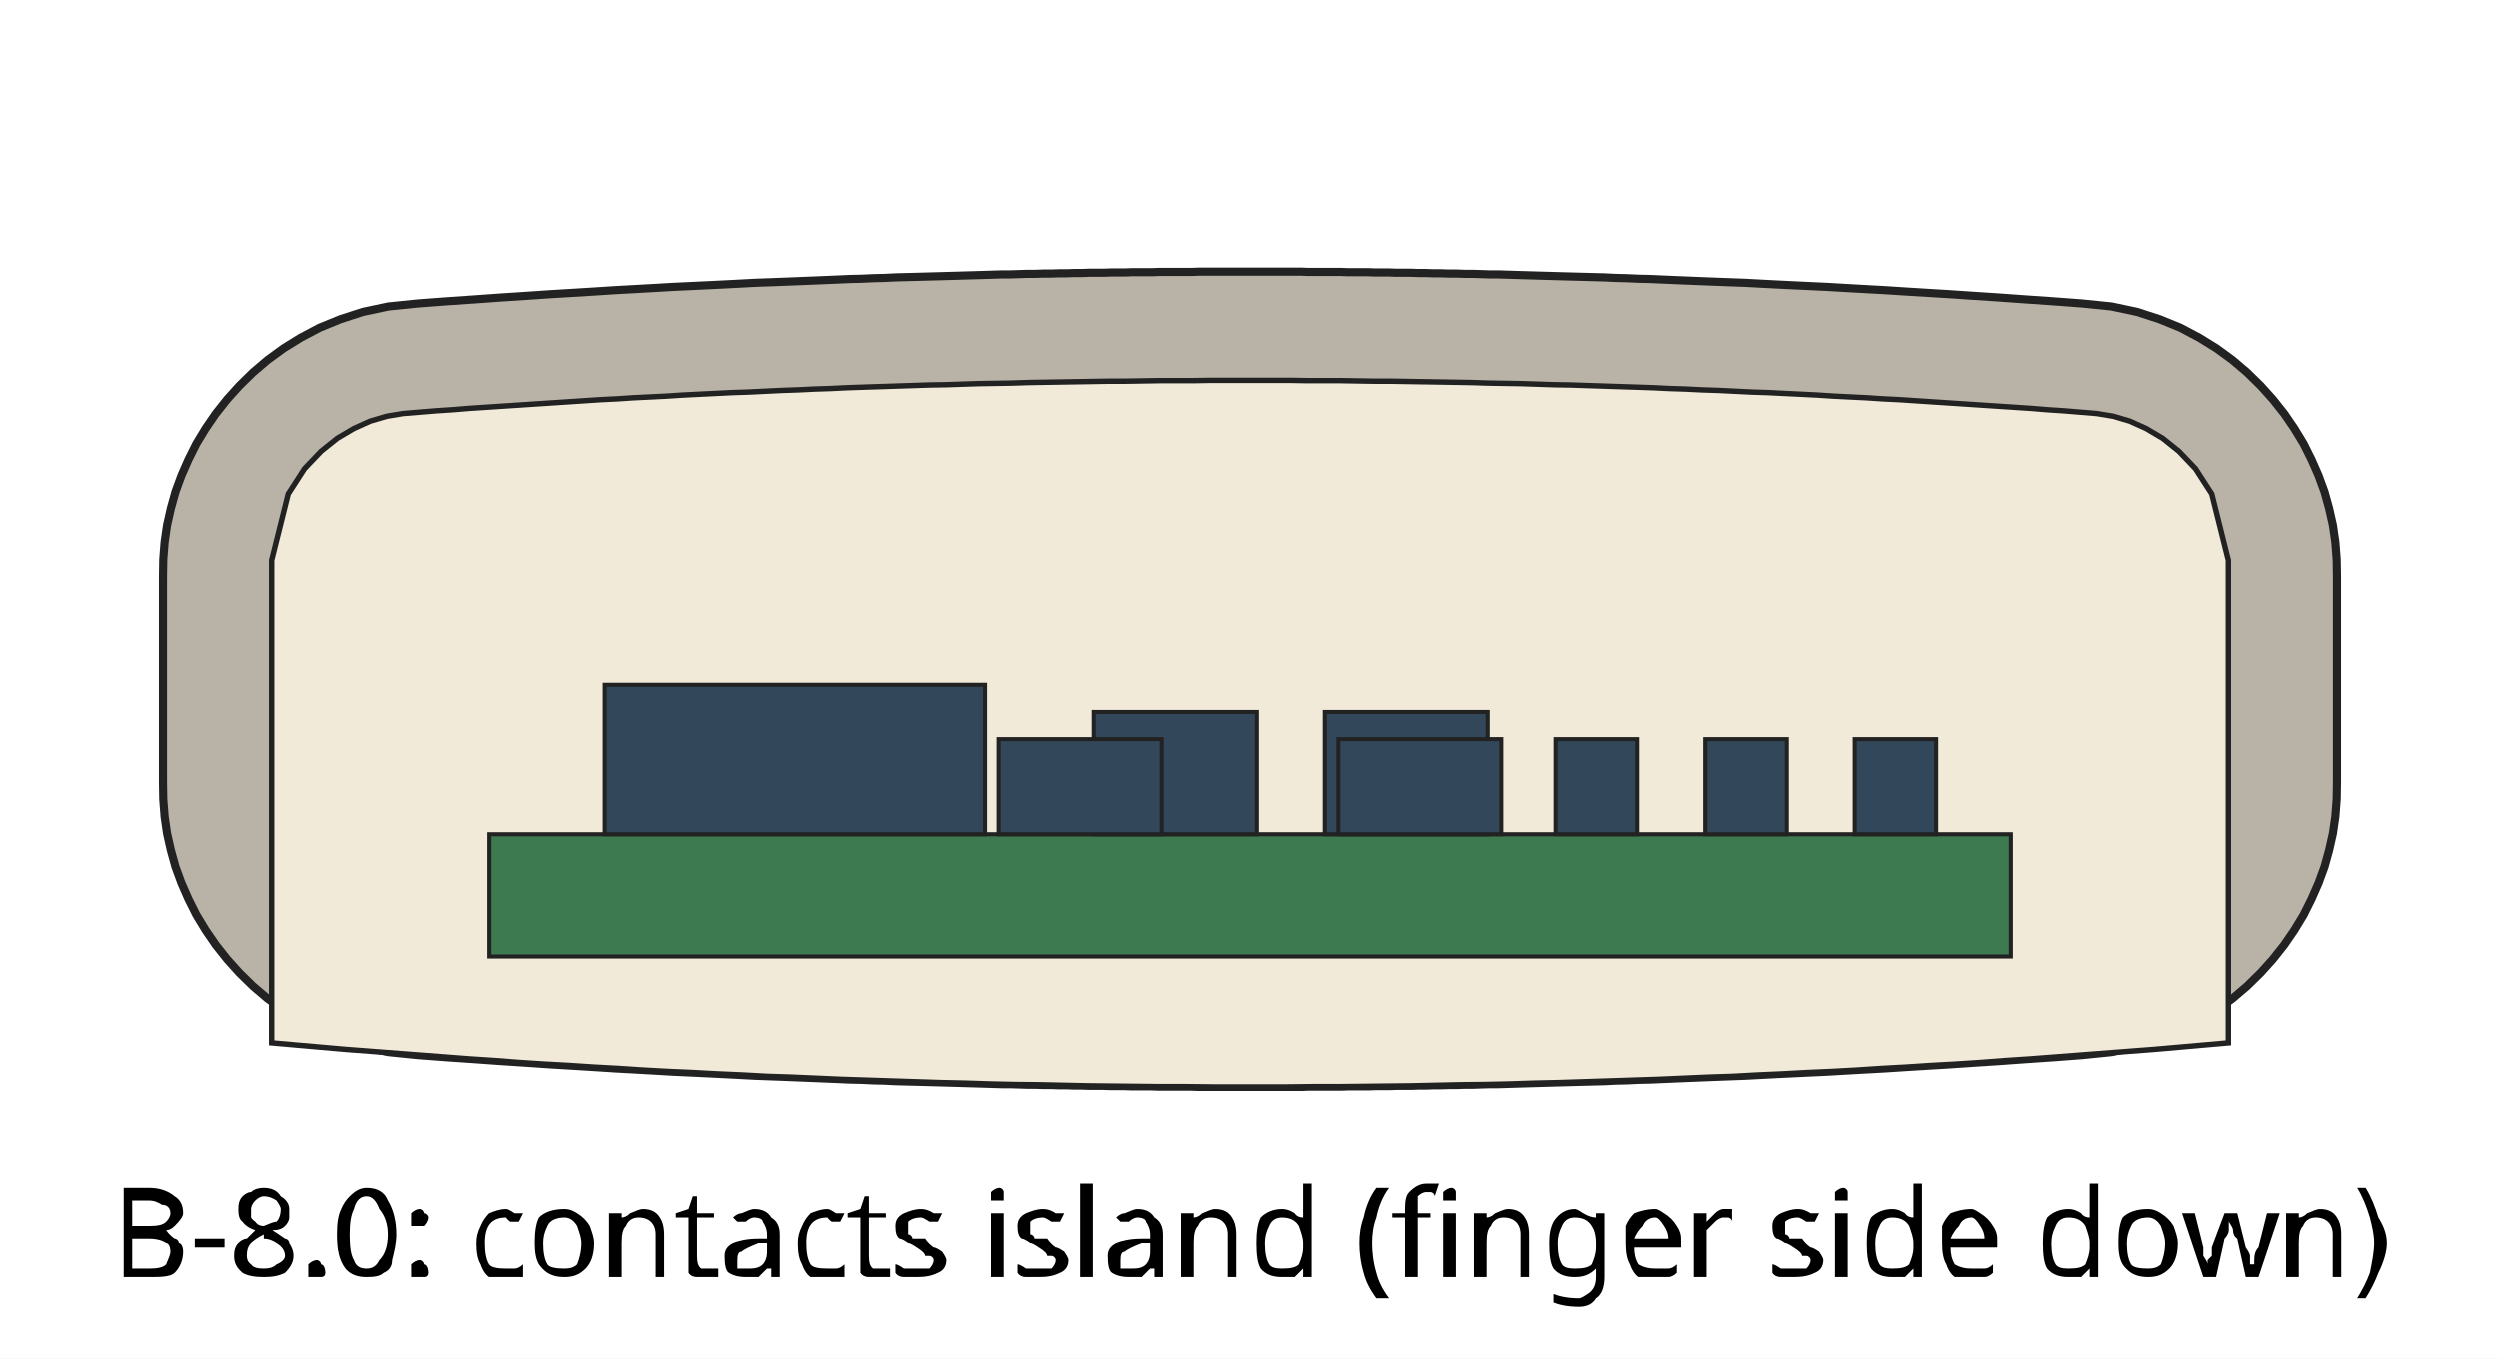
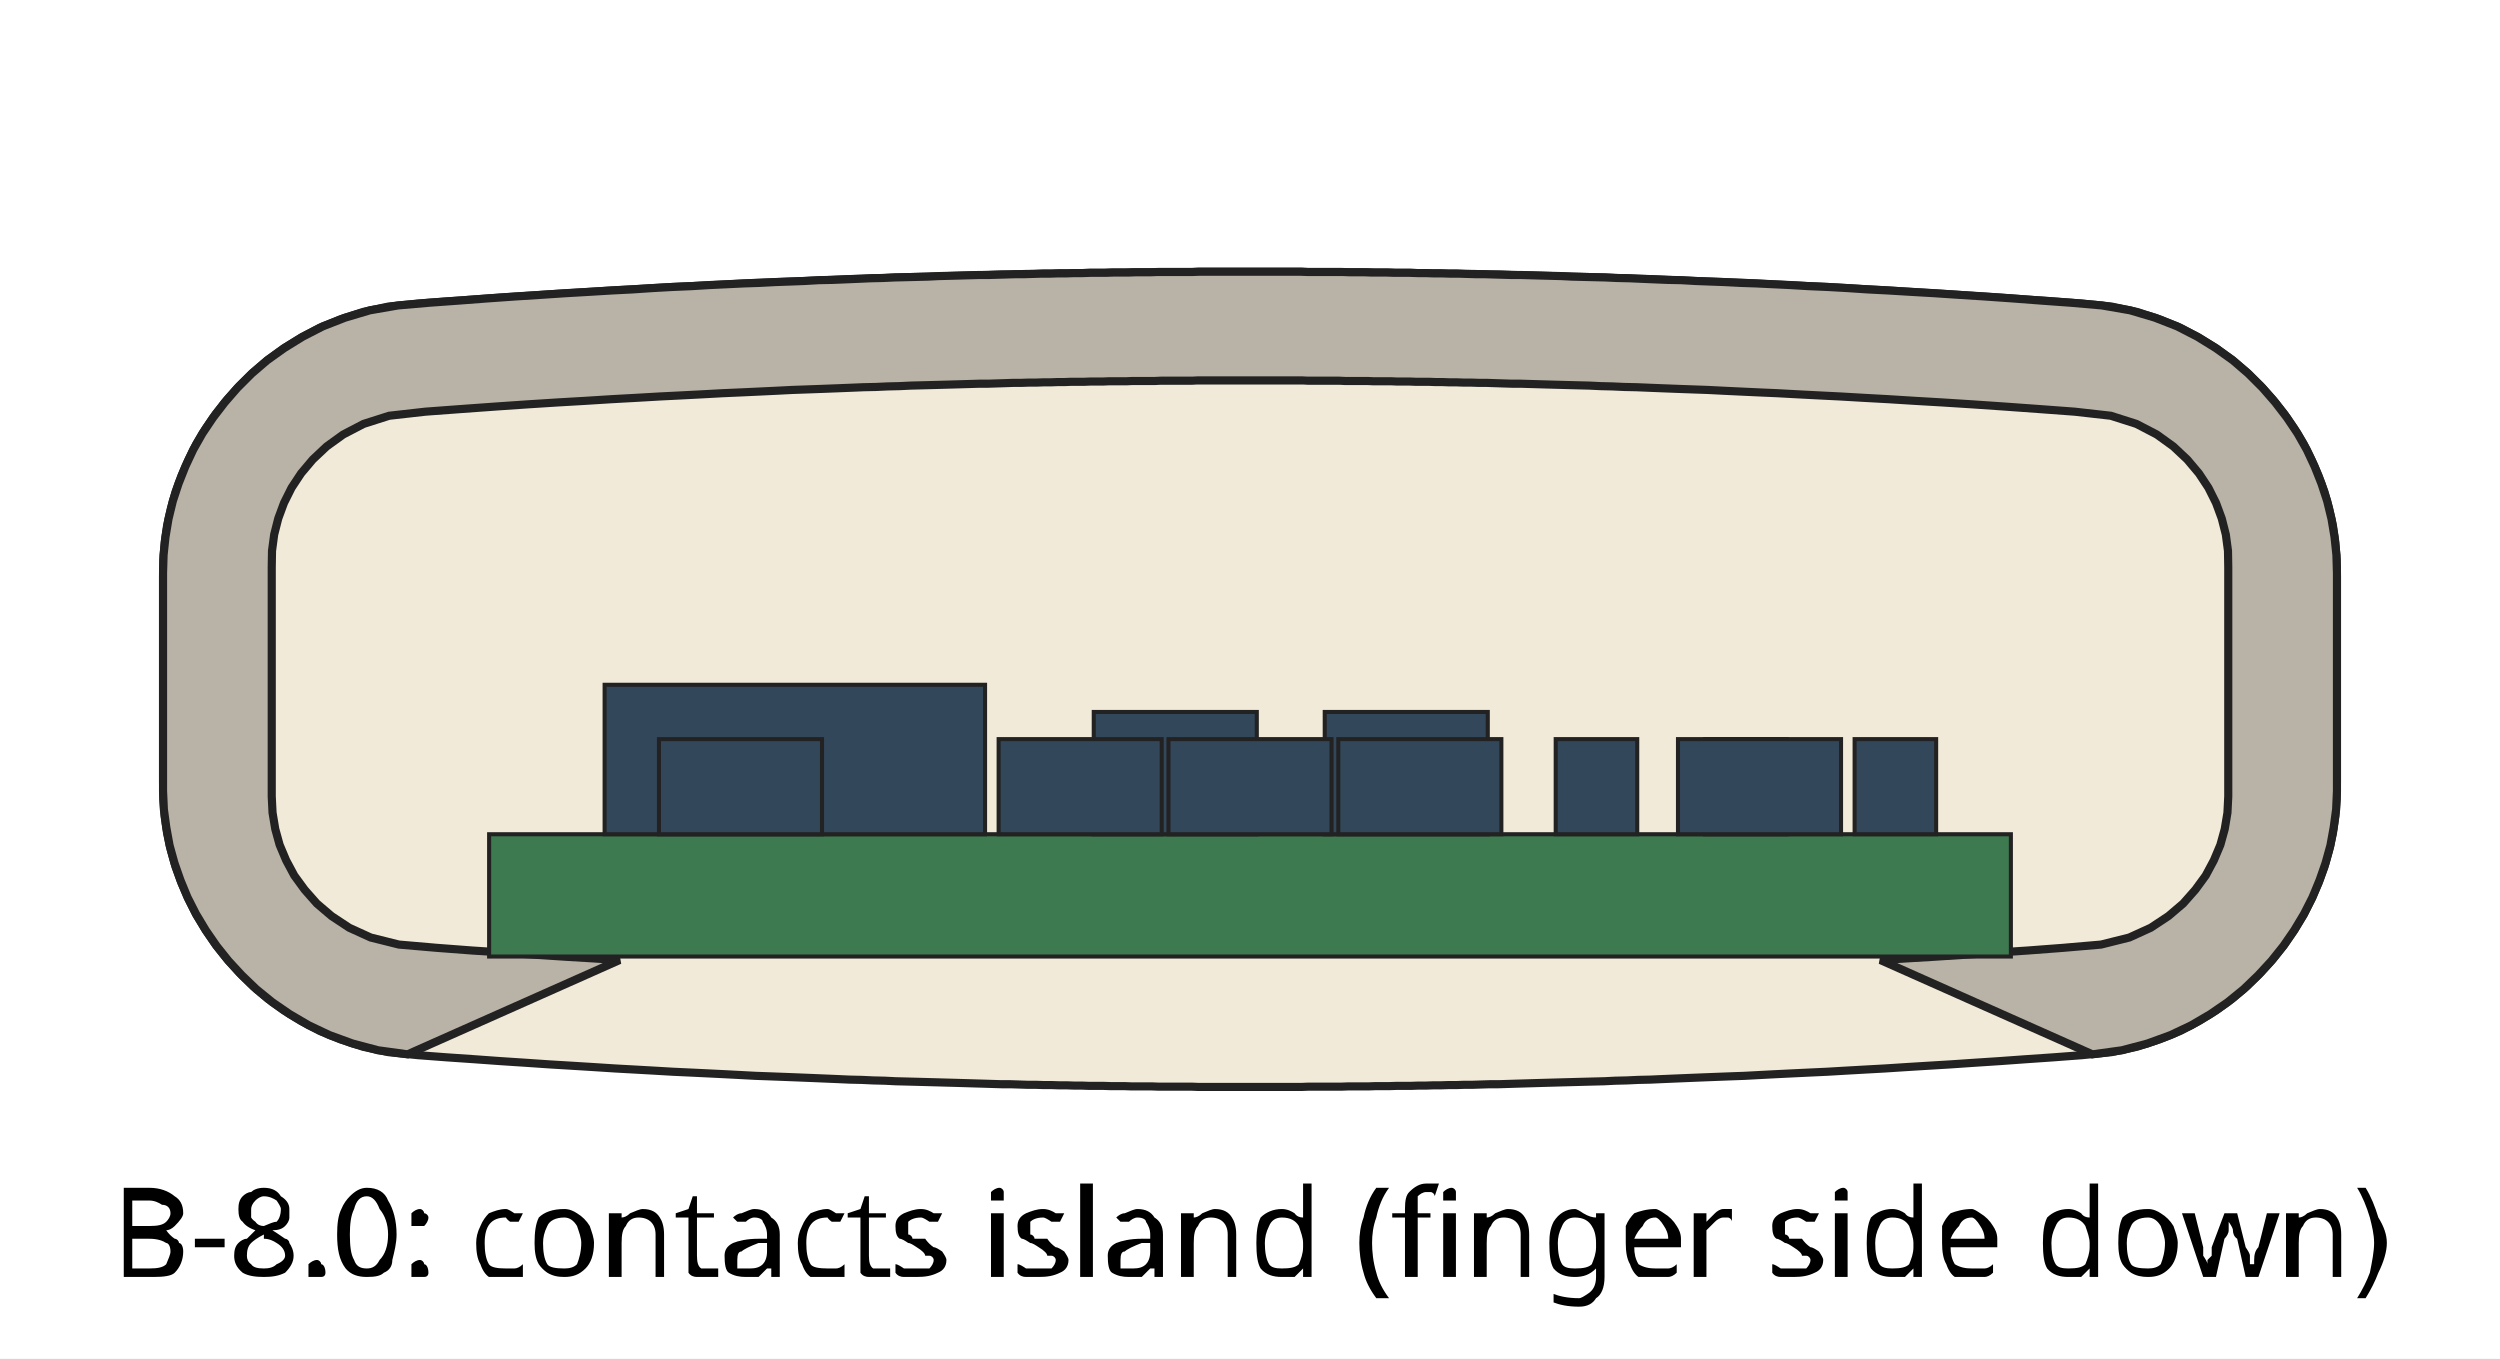
<svg xmlns="http://www.w3.org/2000/svg" viewBox="-4.60 -2.50 9.20 5.00" width="640" font-family="sans-serif">
  <rect x="-4.60" y="-2.50" width="9.20" height="5.00" fill="#fff" />
-   <polygon points="0.000,-1.500 0.024,-1.500 0.047,-1.500 0.071,-1.500 0.094,-1.500 0.118,-1.500 0.142,-1.500 0.166,-1.500 0.189,-1.500 0.213,-1.499 0.237,-1.499 0.262,-1.499 0.286,-1.499 0.310,-1.499 0.335,-1.499 0.360,-1.498 0.385,-1.498 0.410,-1.498 0.435,-1.498 0.461,-1.497 0.486,-1.497 0.512,-1.497 0.539,-1.496 0.565,-1.496 0.592,-1.496 0.619,-1.495 0.647,-1.495 0.675,-1.494 0.703,-1.494 0.732,-1.493 0.761,-1.493 0.790,-1.492 0.820,-1.492 0.850,-1.491 0.881,-1.490 0.913,-1.490 0.945,-1.489 0.977,-1.488 1.011,-1.487 1.045,-1.486 1.079,-1.485 1.115,-1.484 1.151,-1.483 1.188,-1.482 1.225,-1.481 1.264,-1.480 1.304,-1.479 1.344,-1.477 1.386,-1.476 1.429,-1.474 1.473,-1.473 1.518,-1.471 1.565,-1.469 1.613,-1.467 1.662,-1.465 1.713,-1.463 1.766,-1.461 1.821,-1.459 1.877,-1.456 1.935,-1.453 1.996,-1.450 2.059,-1.447 2.124,-1.444 2.192,-1.440 2.263,-1.436 2.336,-1.432 2.413,-1.427 2.494,-1.422 2.577,-1.417 2.665,-1.411 2.757,-1.405 2.854,-1.398 2.956,-1.391 3.062,-1.383 3.170,-1.372 3.264,-1.352 3.347,-1.325 3.423,-1.294 3.493,-1.257 3.556,-1.218 3.615,-1.175 3.669,-1.129 3.719,-1.080 3.764,-1.030 3.806,-0.977 3.843,-0.923 3.877,-0.867 3.906,-0.809 3.932,-0.750 3.954,-0.690 3.971,-0.629 3.985,-0.567 3.994,-0.505 3.999,-0.441 4.000,-0.378 4.000,-0.315 4.000,-0.252 4.000,-0.189 4.000,-0.126 4.000,-0.063 4.000,-0.000 4.000,0.063 4.000,0.126 4.000,0.189 4.000,0.252 4.000,0.315 4.000,0.378 3.999,0.441 3.994,0.505 3.985,0.567 3.971,0.629 3.954,0.690 3.932,0.750 3.906,0.809 3.877,0.867 3.843,0.923 3.806,0.977 3.764,1.030 3.719,1.080 3.669,1.129 3.615,1.175 3.556,1.218 3.493,1.257 3.423,1.294 3.347,1.325 3.264,1.352 3.170,1.372 3.062,1.383 2.956,1.391 2.854,1.398 2.757,1.405 2.665,1.411 2.577,1.417 2.494,1.422 2.413,1.427 2.336,1.432 2.263,1.436 2.192,1.440 2.124,1.444 2.059,1.447 1.996,1.450 1.935,1.453 1.877,1.456 1.821,1.459 1.766,1.461 1.713,1.463 1.662,1.465 1.613,1.467 1.565,1.469 1.518,1.471 1.473,1.473 1.429,1.474 1.386,1.476 1.344,1.477 1.304,1.479 1.264,1.480 1.225,1.481 1.188,1.482 1.151,1.483 1.115,1.484 1.079,1.485 1.045,1.486 1.011,1.487 0.977,1.488 0.945,1.489 0.913,1.490 0.881,1.490 0.850,1.491 0.820,1.492 0.790,1.492 0.761,1.493 0.732,1.493 0.703,1.494 0.675,1.494 0.647,1.495 0.619,1.495 0.592,1.496 0.565,1.496 0.539,1.496 0.512,1.497 0.486,1.497 0.461,1.497 0.435,1.498 0.410,1.498 0.385,1.498 0.360,1.498 0.335,1.499 0.310,1.499 0.286,1.499 0.262,1.499 0.237,1.499 0.213,1.499 0.189,1.500 0.166,1.500 0.142,1.500 0.118,1.500 0.094,1.500 0.071,1.500 0.047,1.500 0.024,1.500 0.000,1.500 -0.024,1.500 -0.047,1.500 -0.071,1.500 -0.094,1.500 -0.118,1.500 -0.142,1.500 -0.166,1.500 -0.189,1.500 -0.213,1.499 -0.237,1.499 -0.262,1.499 -0.286,1.499 -0.310,1.499 -0.335,1.499 -0.360,1.498 -0.385,1.498 -0.410,1.498 -0.435,1.498 -0.461,1.497 -0.486,1.497 -0.512,1.497 -0.539,1.496 -0.565,1.496 -0.592,1.496 -0.619,1.495 -0.647,1.495 -0.675,1.494 -0.703,1.494 -0.732,1.493 -0.761,1.493 -0.790,1.492 -0.820,1.492 -0.850,1.491 -0.881,1.490 -0.913,1.490 -0.945,1.489 -0.977,1.488 -1.011,1.487 -1.045,1.486 -1.079,1.485 -1.115,1.484 -1.151,1.483 -1.188,1.482 -1.225,1.481 -1.264,1.480 -1.304,1.479 -1.344,1.477 -1.386,1.476 -1.429,1.474 -1.473,1.473 -1.518,1.471 -1.565,1.469 -1.613,1.467 -1.662,1.465 -1.713,1.463 -1.766,1.461 -1.821,1.459 -1.877,1.456 -1.935,1.453 -1.996,1.450 -2.059,1.447 -2.124,1.444 -2.192,1.440 -2.263,1.436 -2.336,1.432 -2.413,1.427 -2.494,1.422 -2.577,1.417 -2.665,1.411 -2.757,1.405 -2.854,1.398 -2.956,1.391 -3.062,1.383 -3.170,1.372 -3.264,1.352 -3.347,1.325 -3.423,1.294 -3.493,1.257 -3.556,1.218 -3.615,1.175 -3.669,1.129 -3.719,1.080 -3.764,1.030 -3.806,0.977 -3.843,0.923 -3.877,0.867 -3.906,0.809 -3.932,0.750 -3.954,0.690 -3.971,0.629 -3.985,0.567 -3.994,0.505 -3.999,0.441 -4.000,0.378 -4.000,0.315 -4.000,0.252 -4.000,0.189 -4.000,0.126 -4.000,0.063 -4.000,0.000 -4.000,-0.063 -4.000,-0.126 -4.000,-0.189 -4.000,-0.252 -4.000,-0.315 -4.000,-0.378 -3.999,-0.441 -3.994,-0.505 -3.985,-0.567 -3.971,-0.629 -3.954,-0.690 -3.932,-0.750 -3.906,-0.809 -3.877,-0.867 -3.843,-0.923 -3.806,-0.977 -3.764,-1.030 -3.719,-1.080 -3.669,-1.129 -3.615,-1.175 -3.556,-1.218 -3.493,-1.257 -3.423,-1.294 -3.347,-1.325 -3.264,-1.352 -3.170,-1.372 -3.062,-1.383 -2.956,-1.391 -2.854,-1.398 -2.757,-1.405 -2.665,-1.411 -2.577,-1.417 -2.494,-1.422 -2.413,-1.427 -2.336,-1.432 -2.263,-1.436 -2.192,-1.440 -2.124,-1.444 -2.059,-1.447 -1.996,-1.450 -1.935,-1.453 -1.877,-1.456 -1.821,-1.459 -1.766,-1.461 -1.713,-1.463 -1.662,-1.465 -1.613,-1.467 -1.565,-1.469 -1.518,-1.471 -1.473,-1.473 -1.429,-1.474 -1.386,-1.476 -1.344,-1.477 -1.304,-1.479 -1.264,-1.480 -1.225,-1.481 -1.188,-1.482 -1.151,-1.483 -1.115,-1.484 -1.079,-1.485 -1.045,-1.486 -1.011,-1.487 -0.977,-1.488 -0.945,-1.489 -0.913,-1.490 -0.881,-1.490 -0.850,-1.491 -0.820,-1.492 -0.790,-1.492 -0.761,-1.493 -0.732,-1.493 -0.703,-1.494 -0.675,-1.494 -0.647,-1.495 -0.619,-1.495 -0.592,-1.496 -0.565,-1.496 -0.539,-1.496 -0.512,-1.497 -0.486,-1.497 -0.461,-1.497 -0.435,-1.498 -0.410,-1.498 -0.385,-1.498 -0.360,-1.498 -0.335,-1.499 -0.310,-1.499 -0.286,-1.499 -0.262,-1.499 -0.237,-1.499 -0.213,-1.499 -0.189,-1.500 -0.166,-1.500 -0.142,-1.500 -0.118,-1.500 -0.094,-1.500 -0.071,-1.500 -0.047,-1.500 -0.024,-1.500" fill="#b9b2a6" stroke="#222" stroke-width="0.03" />
-   <polygon points="-3.600,-0.438 -3.539,-0.682 -3.479,-0.775 -3.418,-0.839 -3.358,-0.887 -3.297,-0.923 -3.237,-0.950 -3.176,-0.968 -3.116,-0.978 -3.055,-0.983 -2.995,-0.988 -2.934,-0.992 -2.874,-0.997 -2.813,-1.001 -2.753,-1.005 -2.692,-1.009 -2.632,-1.013 -2.571,-1.017 -2.511,-1.021 -2.450,-1.025 -2.390,-1.029 -2.329,-1.032 -2.269,-1.036 -2.208,-1.039 -2.148,-1.042 -2.087,-1.046 -2.027,-1.049 -1.966,-1.052 -1.906,-1.055 -1.845,-1.057 -1.785,-1.060 -1.724,-1.063 -1.664,-1.065 -1.603,-1.068 -1.543,-1.070 -1.482,-1.073 -1.422,-1.075 -1.361,-1.077 -1.301,-1.079 -1.240,-1.081 -1.180,-1.083 -1.119,-1.084 -1.059,-1.086 -0.998,-1.088 -0.938,-1.089 -0.877,-1.090 -0.817,-1.092 -0.756,-1.093 -0.696,-1.094 -0.635,-1.095 -0.575,-1.096 -0.514,-1.097 -0.454,-1.097 -0.393,-1.098 -0.333,-1.099 -0.272,-1.099 -0.212,-1.099 -0.151,-1.100 -0.091,-1.100 -0.030,-1.100 0.030,-1.100 0.091,-1.100 0.151,-1.100 0.212,-1.099 0.272,-1.099 0.333,-1.099 0.393,-1.098 0.454,-1.097 0.514,-1.097 0.575,-1.096 0.635,-1.095 0.696,-1.094 0.756,-1.093 0.817,-1.092 0.877,-1.090 0.938,-1.089 0.998,-1.088 1.059,-1.086 1.119,-1.084 1.180,-1.083 1.240,-1.081 1.301,-1.079 1.361,-1.077 1.422,-1.075 1.482,-1.073 1.543,-1.070 1.603,-1.068 1.664,-1.065 1.724,-1.063 1.785,-1.060 1.845,-1.057 1.906,-1.055 1.966,-1.052 2.027,-1.049 2.087,-1.046 2.148,-1.042 2.208,-1.039 2.269,-1.036 2.329,-1.032 2.390,-1.029 2.450,-1.025 2.511,-1.021 2.571,-1.017 2.632,-1.013 2.692,-1.009 2.753,-1.005 2.813,-1.001 2.874,-0.997 2.934,-0.992 2.995,-0.988 3.055,-0.983 3.116,-0.978 3.176,-0.968 3.237,-0.950 3.297,-0.923 3.358,-0.887 3.418,-0.839 3.479,-0.775 3.539,-0.682 3.600,-0.438 3.600,1.338 3.509,1.346 3.418,1.354 3.327,1.362 3.235,1.369 3.144,1.376 3.053,1.383 2.962,1.390 2.871,1.397 2.780,1.403 2.689,1.410 2.597,1.416 2.506,1.421 2.415,1.427 2.324,1.432 2.233,1.438 2.142,1.443 2.051,1.447 1.959,1.452 1.868,1.456 1.777,1.461 1.686,1.464 1.595,1.468 1.504,1.472 1.413,1.475 1.322,1.478 1.230,1.481 1.139,1.484 1.048,1.486 0.957,1.489 0.866,1.491 0.775,1.492 0.684,1.494 0.592,1.496 0.501,1.497 0.410,1.498 0.319,1.499 0.228,1.499 0.137,1.500 0.046,1.500 -0.046,1.500 -0.137,1.500 -0.228,1.499 -0.319,1.499 -0.410,1.498 -0.501,1.497 -0.592,1.496 -0.684,1.494 -0.775,1.492 -0.866,1.491 -0.957,1.489 -1.048,1.486 -1.139,1.484 -1.230,1.481 -1.322,1.478 -1.413,1.475 -1.504,1.472 -1.595,1.468 -1.686,1.464 -1.777,1.461 -1.868,1.456 -1.959,1.452 -2.051,1.447 -2.142,1.443 -2.233,1.438 -2.324,1.432 -2.415,1.427 -2.506,1.421 -2.597,1.416 -2.689,1.410 -2.780,1.403 -2.871,1.397 -2.962,1.390 -3.053,1.383 -3.144,1.376 -3.235,1.369 -3.327,1.362 -3.418,1.354 -3.509,1.346 -3.600,1.338" fill="#f1ead9" stroke="#222" stroke-width="0.02" />
+   <polygon points="0.000,-1.500 0.024,-1.500 0.047,-1.500 0.071,-1.500 0.094,-1.500 0.118,-1.500 0.142,-1.500 0.166,-1.500 0.189,-1.500 0.213,-1.499 0.237,-1.499 0.262,-1.499 0.286,-1.499 0.310,-1.499 0.335,-1.499 0.360,-1.498 0.385,-1.498 0.410,-1.498 0.435,-1.498 0.461,-1.497 0.486,-1.497 0.512,-1.497 0.539,-1.496 0.565,-1.496 0.592,-1.496 0.619,-1.495 0.647,-1.495 0.675,-1.494 0.703,-1.494 0.732,-1.493 0.761,-1.493 0.790,-1.492 0.820,-1.492 0.850,-1.491 0.881,-1.490 0.913,-1.490 0.945,-1.489 0.977,-1.488 1.011,-1.487 1.045,-1.486 1.079,-1.485 1.115,-1.484 1.151,-1.483 1.188,-1.482 1.225,-1.481 1.264,-1.480 1.304,-1.479 1.344,-1.477 1.386,-1.476 1.429,-1.474 1.473,-1.473 1.518,-1.471 1.565,-1.469 1.613,-1.467 1.662,-1.465 1.713,-1.463 1.766,-1.461 1.821,-1.459 1.877,-1.456 1.935,-1.453 1.996,-1.450 2.059,-1.447 2.124,-1.444 2.192,-1.440 2.263,-1.436 2.336,-1.432 2.413,-1.427 2.494,-1.422 2.577,-1.417 2.665,-1.411 2.757,-1.405 2.854,-1.398 2.956,-1.391 3.062,-1.383 3.170,-1.372 3.264,-1.352 3.347,-1.325 3.423,-1.294 3.493,-1.257 3.556,-1.218 3.615,-1.175 3.669,-1.129 3.719,-1.080 3.764,-1.030 3.806,-0.977 3.843,-0.923 3.877,-0.867 3.906,-0.809 3.932,-0.750 3.954,-0.690 3.971,-0.629 3.985,-0.567 3.994,-0.505 3.999,-0.441 4.000,-0.378 4.000,-0.315 4.000,-0.252 4.000,-0.189 4.000,-0.126 4.000,-0.063 4.000,-0.000 4.000,0.063 4.000,0.126 4.000,0.189 4.000,0.252 4.000,0.315 4.000,0.378 3.999,0.441 3.994,0.505 3.985,0.567 3.971,0.629 3.954,0.690 3.932,0.750 3.906,0.809 3.877,0.867 3.843,0.923 3.806,0.977 3.764,1.030 3.719,1.080 3.669,1.129 3.615,1.175 3.556,1.218 3.493,1.257 3.423,1.294 3.347,1.325 3.264,1.352 3.170,1.372 3.062,1.383 2.956,1.391 2.854,1.398 2.757,1.405 2.665,1.411 2.577,1.417 2.494,1.422 2.413,1.427 2.336,1.432 2.263,1.436 2.192,1.440 2.124,1.444 2.059,1.447 1.996,1.450 1.935,1.453 1.877,1.456 1.821,1.459 1.766,1.461 1.713,1.463 1.662,1.465 1.613,1.467 1.565,1.469 1.518,1.471 1.473,1.473 1.429,1.474 1.386,1.476 1.344,1.477 1.304,1.479 1.264,1.480 1.225,1.481 1.188,1.482 1.151,1.483 1.115,1.484 1.079,1.485 1.045,1.486 1.011,1.487 0.977,1.488 0.945,1.489 0.913,1.490 0.881,1.490 0.850,1.491 0.820,1.492 0.790,1.492 0.761,1.493 0.732,1.493 0.703,1.494 0.675,1.494 0.647,1.495 0.619,1.495 0.592,1.496 0.565,1.496 0.539,1.496 0.512,1.497 0.486,1.497 0.461,1.497 0.435,1.498 0.410,1.498 0.385,1.498 0.360,1.498 0.335,1.499 0.310,1.499 0.286,1.499 0.262,1.499 0.237,1.499 0.213,1.499 0.189,1.500 0.166,1.500 0.142,1.500 0.118,1.500 0.094,1.500 0.071,1.500 0.047,1.500 0.024,1.500 0.000,1.500 -0.024,1.500 -0.047,1.500 -0.071,1.500 -0.094,1.500 -0.118,1.500 -0.142,1.500 -0.166,1.500 -0.189,1.500 -0.213,1.499 -0.237,1.499 -0.262,1.499 -0.286,1.499 -0.310,1.499 -0.335,1.499 -0.360,1.498 -0.385,1.498 -0.410,1.498 -0.435,1.498 -0.461,1.497 -0.486,1.497 -0.512,1.497 -0.539,1.496 -0.565,1.496 -0.592,1.496 -0.619,1.495 -0.647,1.495 -0.675,1.494 -0.703,1.494 -0.732,1.493 -0.761,1.493 -0.790,1.492 -0.820,1.492 -0.850,1.491 -0.881,1.490 -0.913,1.490 -0.945,1.489 -0.977,1.488 -1.011,1.487 -1.045,1.486 -1.079,1.485 -1.115,1.484 -1.151,1.483 -1.188,1.482 -1.225,1.481 -1.264,1.480 -1.304,1.479 -1.344,1.477 -1.386,1.476 -1.429,1.474 -1.473,1.473 -1.518,1.471 -1.565,1.469 -1.613,1.467 -1.662,1.465 -1.713,1.463 -1.766,1.461 -1.821,1.459 -1.877,1.456 -1.935,1.453 -1.996,1.450 -2.059,1.447 -2.124,1.444 -2.192,1.440 -2.263,1.436 -2.336,1.432 -2.413,1.427 -2.494,1.422 -2.577,1.417 -2.665,1.411 -2.757,1.405 -2.854,1.398 -2.956,1.391 -3.062,1.383 -3.170,1.372 -3.264,1.352 -3.347,1.325 -3.423,1.294 -3.493,1.257 -3.556,1.218 -3.615,1.175 -3.669,1.129 -3.719,1.080 -3.764,1.030 -3.806,0.977 -3.843,0.923 -3.877,0.867 -3.906,0.809 -3.932,0.750 -3.954,0.690 -3.971,0.629 -3.985,0.567 -3.994,0.505 -3.999,0.441 -4.000,0.378 -4.000,0.315 -4.000,0.252 -4.000,0.189 -4.000,0.126 -4.000,0.063 -4.000,0.000 -4.000,-0.063 -4.000,-0.126 -4.000,-0.189 -4.000,-0.252 -4.000,-0.315 -4.000,-0.378 -3.999,-0.441 -3.994,-0.505 -3.985,-0.567 -3.971,-0.629 -3.954,-0.690 -3.932,-0.750 -3.906,-0.809 -3.877,-0.867 -3.843,-0.923 -3.806,-0.977 -3.764,-1.030 -3.719,-1.080 -3.669,-1.129 -3.615,-1.175 -3.556,-1.218 -3.493,-1.257 -3.423,-1.294 -3.347,-1.325 -3.264,-1.352 -3.170,-1.372 -3.062,-1.383 -2.956,-1.391 -2.854,-1.398 -2.757,-1.405 -2.665,-1.411 -2.577,-1.417 -2.494,-1.422 -2.413,-1.427 -2.336,-1.432 -2.263,-1.436 -2.192,-1.440 -2.124,-1.444 -2.059,-1.447 -1.996,-1.450 -1.935,-1.453 -1.877,-1.456 -1.821,-1.459 -1.766,-1.461 -1.713,-1.463 -1.662,-1.465 -1.613,-1.467 -1.565,-1.469 -1.518,-1.471 -1.473,-1.473 -1.429,-1.474 -1.386,-1.476 -1.344,-1.477 -1.304,-1.479 -1.264,-1.480 -1.225,-1.481 -1.188,-1.482 -1.151,-1.483 -1.115,-1.484 -1.079,-1.485 -1.045,-1.486 -1.011,-1.487 -0.977,-1.488 -0.945,-1.489 -0.913,-1.490 -0.881,-1.490 -0.850,-1.491 -0.820,-1.492 -0.790,-1.492 -0.761,-1.493 -0.732,-1.493 -0.703,-1.494 -0.675,-1.494 -0.647,-1.495 -0.619,-1.495 -0.592,-1.496 -0.565,-1.496 -0.539,-1.496 -0.512,-1.497 -0.486,-1.497 -0.461,-1.497 -0.435,-1.498 -0.410,-1.498 -0.385,-1.498 -0.360,-1.498 -0.335,-1.499 -0.310,-1.499 -0.286,-1.499 -0.262,-1.499 -0.237,-1.499 -0.213,-1.499 -0.189,-1.500 -0.166,-1.500 -0.142,-1.500 -0.118,-1.500 -0.094,-1.500 -0.071,-1.500 -0.047,-1.500 -0.024,-1.500" fill="#f1ead9" stroke="#222" stroke-width="0.03" />
+   <polygon points="-3.100,1.380 -3.209,1.365 -3.303,1.340 -3.388,1.309 -3.464,1.273 -3.534,1.232 -3.598,1.188 -3.657,1.140 -3.710,1.089 -3.759,1.036 -3.803,0.981 -3.843,0.923 -3.879,0.863 -3.910,0.802 -3.936,0.739 -3.958,0.676 -3.976,0.611 -3.988,0.545 -3.997,0.478 -4.000,0.411 -4.000,0.344 -4.000,0.277 -4.000,0.210 -4.000,0.143 -4.000,0.077 -4.000,0.010 -4.000,-0.056 -4.000,-0.123 -4.000,-0.190 -4.000,-0.257 -4.000,-0.323 -4.000,-0.391 -3.998,-0.458 -3.991,-0.524 -3.980,-0.590 -3.964,-0.656 -3.943,-0.720 -3.918,-0.783 -3.889,-0.845 -3.855,-0.905 -3.816,-0.963 -3.773,-1.019 -3.726,-1.073 -3.674,-1.125 -3.617,-1.174 -3.554,-1.219 -3.486,-1.261 -3.412,-1.299 -3.330,-1.331 -3.239,-1.358 -3.135,-1.376 -3.020,-1.386 -2.909,-1.394 -2.804,-1.402 -2.704,-1.409 -2.609,-1.415 -2.519,-1.421 -2.433,-1.426 -2.350,-1.431 -2.272,-1.435 -2.197,-1.440 -2.125,-1.444 -2.055,-1.447 -1.989,-1.451 -1.925,-1.454 -1.864,-1.457 -1.804,-1.459 -1.747,-1.462 -1.692,-1.464 -1.639,-1.466 -1.587,-1.469 -1.537,-1.470 -1.488,-1.472 -1.441,-1.474 -1.396,-1.476 -1.351,-1.477 -1.308,-1.479 -1.266,-1.480 -1.225,-1.481 -1.185,-1.482 -1.146,-1.484 -1.108,-1.485 -1.070,-1.486 -1.034,-1.487 -0.998,-1.488 -0.963,-1.488 -0.929,-1.489 -0.895,-1.490 -0.862,-1.491 -0.830,-1.491 -0.798,-1.492 -0.767,-1.493 -0.736,-1.493 -0.705,-1.494 -0.675,-1.494 -0.646,-1.495 -0.617,-1.495 -0.588,-1.496 -0.560,-1.496 -0.532,-1.496 -0.504,-1.497 -0.476,-1.497 -0.449,-1.497 -0.422,-1.498 -0.395,-1.498 -0.369,-1.498 -0.343,-1.499 -0.316,-1.499 -0.291,-1.499 -0.265,-1.499 -0.239,-1.499 -0.214,-1.499 -0.188,-1.500 -0.163,-1.500 -0.138,-1.500 -0.113,-1.500 -0.088,-1.500 -0.062,-1.500 -0.037,-1.500 -0.012,-1.500 0.012,-1.500 0.037,-1.500 0.062,-1.500 0.088,-1.500 0.113,-1.500 0.138,-1.500 0.163,-1.500 0.188,-1.500 0.214,-1.499 0.239,-1.499 0.265,-1.499 0.291,-1.499 0.316,-1.499 0.343,-1.499 0.369,-1.498 0.395,-1.498 0.422,-1.498 0.449,-1.497 0.476,-1.497 0.504,-1.497 0.532,-1.496 0.560,-1.496 0.588,-1.496 0.617,-1.495 0.646,-1.495 0.675,-1.494 0.705,-1.494 0.736,-1.493 0.767,-1.493 0.798,-1.492 0.830,-1.491 0.862,-1.491 0.895,-1.490 0.929,-1.489 0.963,-1.488 0.998,-1.488 1.034,-1.487 1.070,-1.486 1.108,-1.485 1.146,-1.484 1.185,-1.482 1.225,-1.481 1.266,-1.480 1.308,-1.479 1.351,-1.477 1.396,-1.476 1.441,-1.474 1.488,-1.472 1.537,-1.470 1.587,-1.469 1.639,-1.466 1.692,-1.464 1.747,-1.462 1.804,-1.459 1.864,-1.457 1.925,-1.454 1.989,-1.451 2.055,-1.447 2.125,-1.444 2.197,-1.440 2.272,-1.435 2.350,-1.431 2.433,-1.426 2.519,-1.421 2.609,-1.415 2.704,-1.409 2.804,-1.402 2.909,-1.394 3.020,-1.386 3.135,-1.376 3.239,-1.358 3.330,-1.331 3.412,-1.299 3.486,-1.261 3.554,-1.219 3.617,-1.174 3.674,-1.125 3.726,-1.073 3.773,-1.019 3.816,-0.963 3.855,-0.905 3.889,-0.845 3.918,-0.783 3.943,-0.720 3.964,-0.656 3.980,-0.590 3.991,-0.524 3.998,-0.458 4.000,-0.391 4.000,-0.323 4.000,-0.257 4.000,-0.190 4.000,-0.123 4.000,-0.056 4.000,0.010 4.000,0.077 4.000,0.143 4.000,0.210 4.000,0.277 4.000,0.344 4.000,0.411 3.997,0.478 3.988,0.545 3.976,0.611 3.958,0.676 3.936,0.739 3.910,0.802 3.879,0.863 3.843,0.923 3.803,0.981 3.759,1.036 3.710,1.089 3.657,1.140 3.598,1.188 3.534,1.232 3.464,1.273 3.388,1.309 3.303,1.340 3.209,1.365 3.100,1.380 2.320,1.033 2.415,1.027 2.516,1.021 2.623,1.014 2.738,1.006 2.861,0.998 2.993,0.988 3.132,0.976 3.236,0.950 3.315,0.914 3.380,0.871 3.434,0.825 3.479,0.774 3.517,0.722 3.547,0.666 3.571,0.609 3.587,0.551 3.597,0.491 3.600,0.431 3.600,0.370 3.600,0.310 3.600,0.249 3.600,0.189 3.600,0.129 3.600,0.069 3.600,0.009 3.600,-0.051 3.600,-0.111 3.600,-0.171 3.600,-0.231 3.600,-0.291 3.600,-0.352 3.600,-0.412 3.599,-0.473 3.591,-0.533 3.576,-0.592 3.555,-0.649 3.527,-0.705 3.492,-0.758 3.449,-0.809 3.398,-0.857 3.337,-0.901 3.262,-0.940 3.168,-0.970 3.035,-0.985 2.900,-0.995 2.775,-1.004 2.658,-1.012 2.548,-1.019 2.445,-1.025 2.349,-1.031 2.258,-1.036 2.172,-1.041 2.091,-1.045 2.014,-1.049 1.941,-1.053 1.872,-1.056 1.807,-1.059 1.744,-1.062 1.685,-1.065 1.628,-1.067 1.573,-1.069 1.521,-1.071 1.471,-1.073 1.423,-1.075 1.377,-1.076 1.333,-1.078 1.290,-1.079 1.249,-1.081 1.209,-1.082 1.170,-1.083 1.133,-1.084 1.097,-1.085 1.062,-1.086 1.028,-1.087 0.995,-1.088 0.963,-1.088 0.932,-1.089 0.901,-1.090 0.872,-1.091 0.843,-1.091 0.815,-1.092 0.787,-1.092 0.760,-1.093 0.734,-1.093 0.708,-1.094 0.683,-1.094 0.658,-1.095 0.633,-1.095 0.610,-1.095 0.586,-1.096 0.563,-1.096 0.540,-1.096 0.518,-1.097 0.496,-1.097 0.474,-1.097 0.453,-1.097 0.432,-1.098 0.411,-1.098 0.390,-1.098 0.370,-1.098 0.349,-1.098 0.329,-1.099 0.310,-1.099 0.290,-1.099 0.271,-1.099 0.251,-1.099 0.232,-1.099 0.213,-1.099 0.194,-1.100 0.175,-1.100 0.157,-1.100 0.138,-1.100 0.119,-1.100 0.101,-1.100 0.083,-1.100 0.064,-1.100 0.046,-1.100 0.027,-1.100 0.009,-1.100 -0.009,-1.100 -0.027,-1.100 -0.046,-1.100 -0.064,-1.100 -0.083,-1.100 -0.101,-1.100 -0.119,-1.100 -0.138,-1.100 -0.157,-1.100 -0.175,-1.100 -0.194,-1.100 -0.213,-1.099 -0.232,-1.099 -0.251,-1.099 -0.271,-1.099 -0.290,-1.099 -0.310,-1.099 -0.329,-1.099 -0.349,-1.098 -0.370,-1.098 -0.390,-1.098 -0.411,-1.098 -0.432,-1.098 -0.453,-1.097 -0.474,-1.097 -0.496,-1.097 -0.518,-1.097 -0.540,-1.096 -0.563,-1.096 -0.586,-1.096 -0.610,-1.095 -0.633,-1.095 -0.658,-1.095 -0.683,-1.094 -0.708,-1.094 -0.734,-1.093 -0.760,-1.093 -0.787,-1.092 -0.815,-1.092 -0.843,-1.091 -0.872,-1.091 -0.901,-1.090 -0.932,-1.089 -0.963,-1.088 -0.995,-1.088 -1.028,-1.087 -1.062,-1.086 -1.097,-1.085 -1.133,-1.084 -1.170,-1.083 -1.209,-1.082 -1.249,-1.081 -1.290,-1.079 -1.333,-1.078 -1.377,-1.076 -1.423,-1.075 -1.471,-1.073 -1.521,-1.071 -1.573,-1.069 -1.628,-1.067 -1.685,-1.065 -1.744,-1.062 -1.807,-1.059 -1.872,-1.056 -1.941,-1.053 -2.014,-1.049 -2.091,-1.045 -2.172,-1.041 -2.258,-1.036 -2.349,-1.031 -2.445,-1.025 -2.548,-1.019 -2.658,-1.012 -2.775,-1.004 -2.900,-0.995 -3.035,-0.985 -3.168,-0.970 -3.262,-0.940 -3.337,-0.901 -3.398,-0.857 -3.449,-0.809 -3.492,-0.758 -3.527,-0.705 -3.555,-0.649 -3.576,-0.592 -3.591,-0.533 -3.599,-0.473 -3.600,-0.412 -3.600,-0.352 -3.600,-0.291 -3.600,-0.231 -3.600,-0.171 -3.600,-0.111 -3.600,-0.051 -3.600,0.009 -3.600,0.069 -3.600,0.129 -3.600,0.189 -3.600,0.249 -3.600,0.310 -3.600,0.370 -3.600,0.431 -3.597,0.491 -3.587,0.551 -3.571,0.609 -3.547,0.666 -3.517,0.722 -3.479,0.774 -3.434,0.825 -3.380,0.871 -3.315,0.914 -3.236,0.950 -3.132,0.976 -2.993,0.988 -2.861,0.998 -2.738,1.006 -2.623,1.014 -2.516,1.021 -2.415,1.027 -2.320,1.033" fill="#b9b2a6" stroke="#222" stroke-width="0.03" />
  <polygon points="-2.800,1.020 -2.800,0.570 2.800,0.570 2.800,1.020" fill="#3d7a4f" stroke="#222" stroke-width="0.015" />
  <polygon points="-2.375,0.570 -2.375,0.020 -0.975,0.020 -0.975,0.570" fill="#33475b" stroke="#222" stroke-width="0.015" />
  <polygon points="-0.575,0.570 -0.575,0.120 0.025,0.120 0.025,0.570" fill="#33475b" stroke="#222" stroke-width="0.015" />
  <polygon points="0.275,0.570 0.275,0.120 0.875,0.120 0.875,0.570" fill="#33475b" stroke="#222" stroke-width="0.015" />
  <polygon points="1.125,0.570 1.125,0.220 1.425,0.220 1.425,0.570" fill="#33475b" stroke="#222" stroke-width="0.015" />
  <polygon points="1.675,0.570 1.675,0.220 1.975,0.220 1.975,0.570" fill="#33475b" stroke="#222" stroke-width="0.015" />
  <polygon points="2.225,0.570 2.225,0.220 2.525,0.220 2.525,0.570" fill="#33475b" stroke="#222" stroke-width="0.015" />
+   <polygon points="-2.175,0.570 -2.175,0.220 -1.575,0.220 -1.575,0.570" fill="#33475b" stroke="#222" stroke-width="0.015" />
  <polygon points="-0.925,0.570 -0.925,0.220 -0.325,0.220 -0.325,0.570" fill="#33475b" stroke="#222" stroke-width="0.015" />
  <polygon points="0.325,0.570 0.325,0.220 0.925,0.220 0.925,0.570" fill="#33475b" stroke="#222" stroke-width="0.015" />
+   <polygon points="1.575,0.570 1.575,0.220 2.175,0.220 2.175,0.570" fill="#33475b" stroke="#222" stroke-width="0.015" />
+   <polygon points="-0.300,0.570 -0.300,0.220 0.300,0.220 0.300,0.570" fill="#33475b" stroke="#222" stroke-width="0.015" />
  <text x="0" y="2.20" font-size="0.45" text-anchor="middle">B-8.0: contacts island (finger side down)</text>
</svg>
